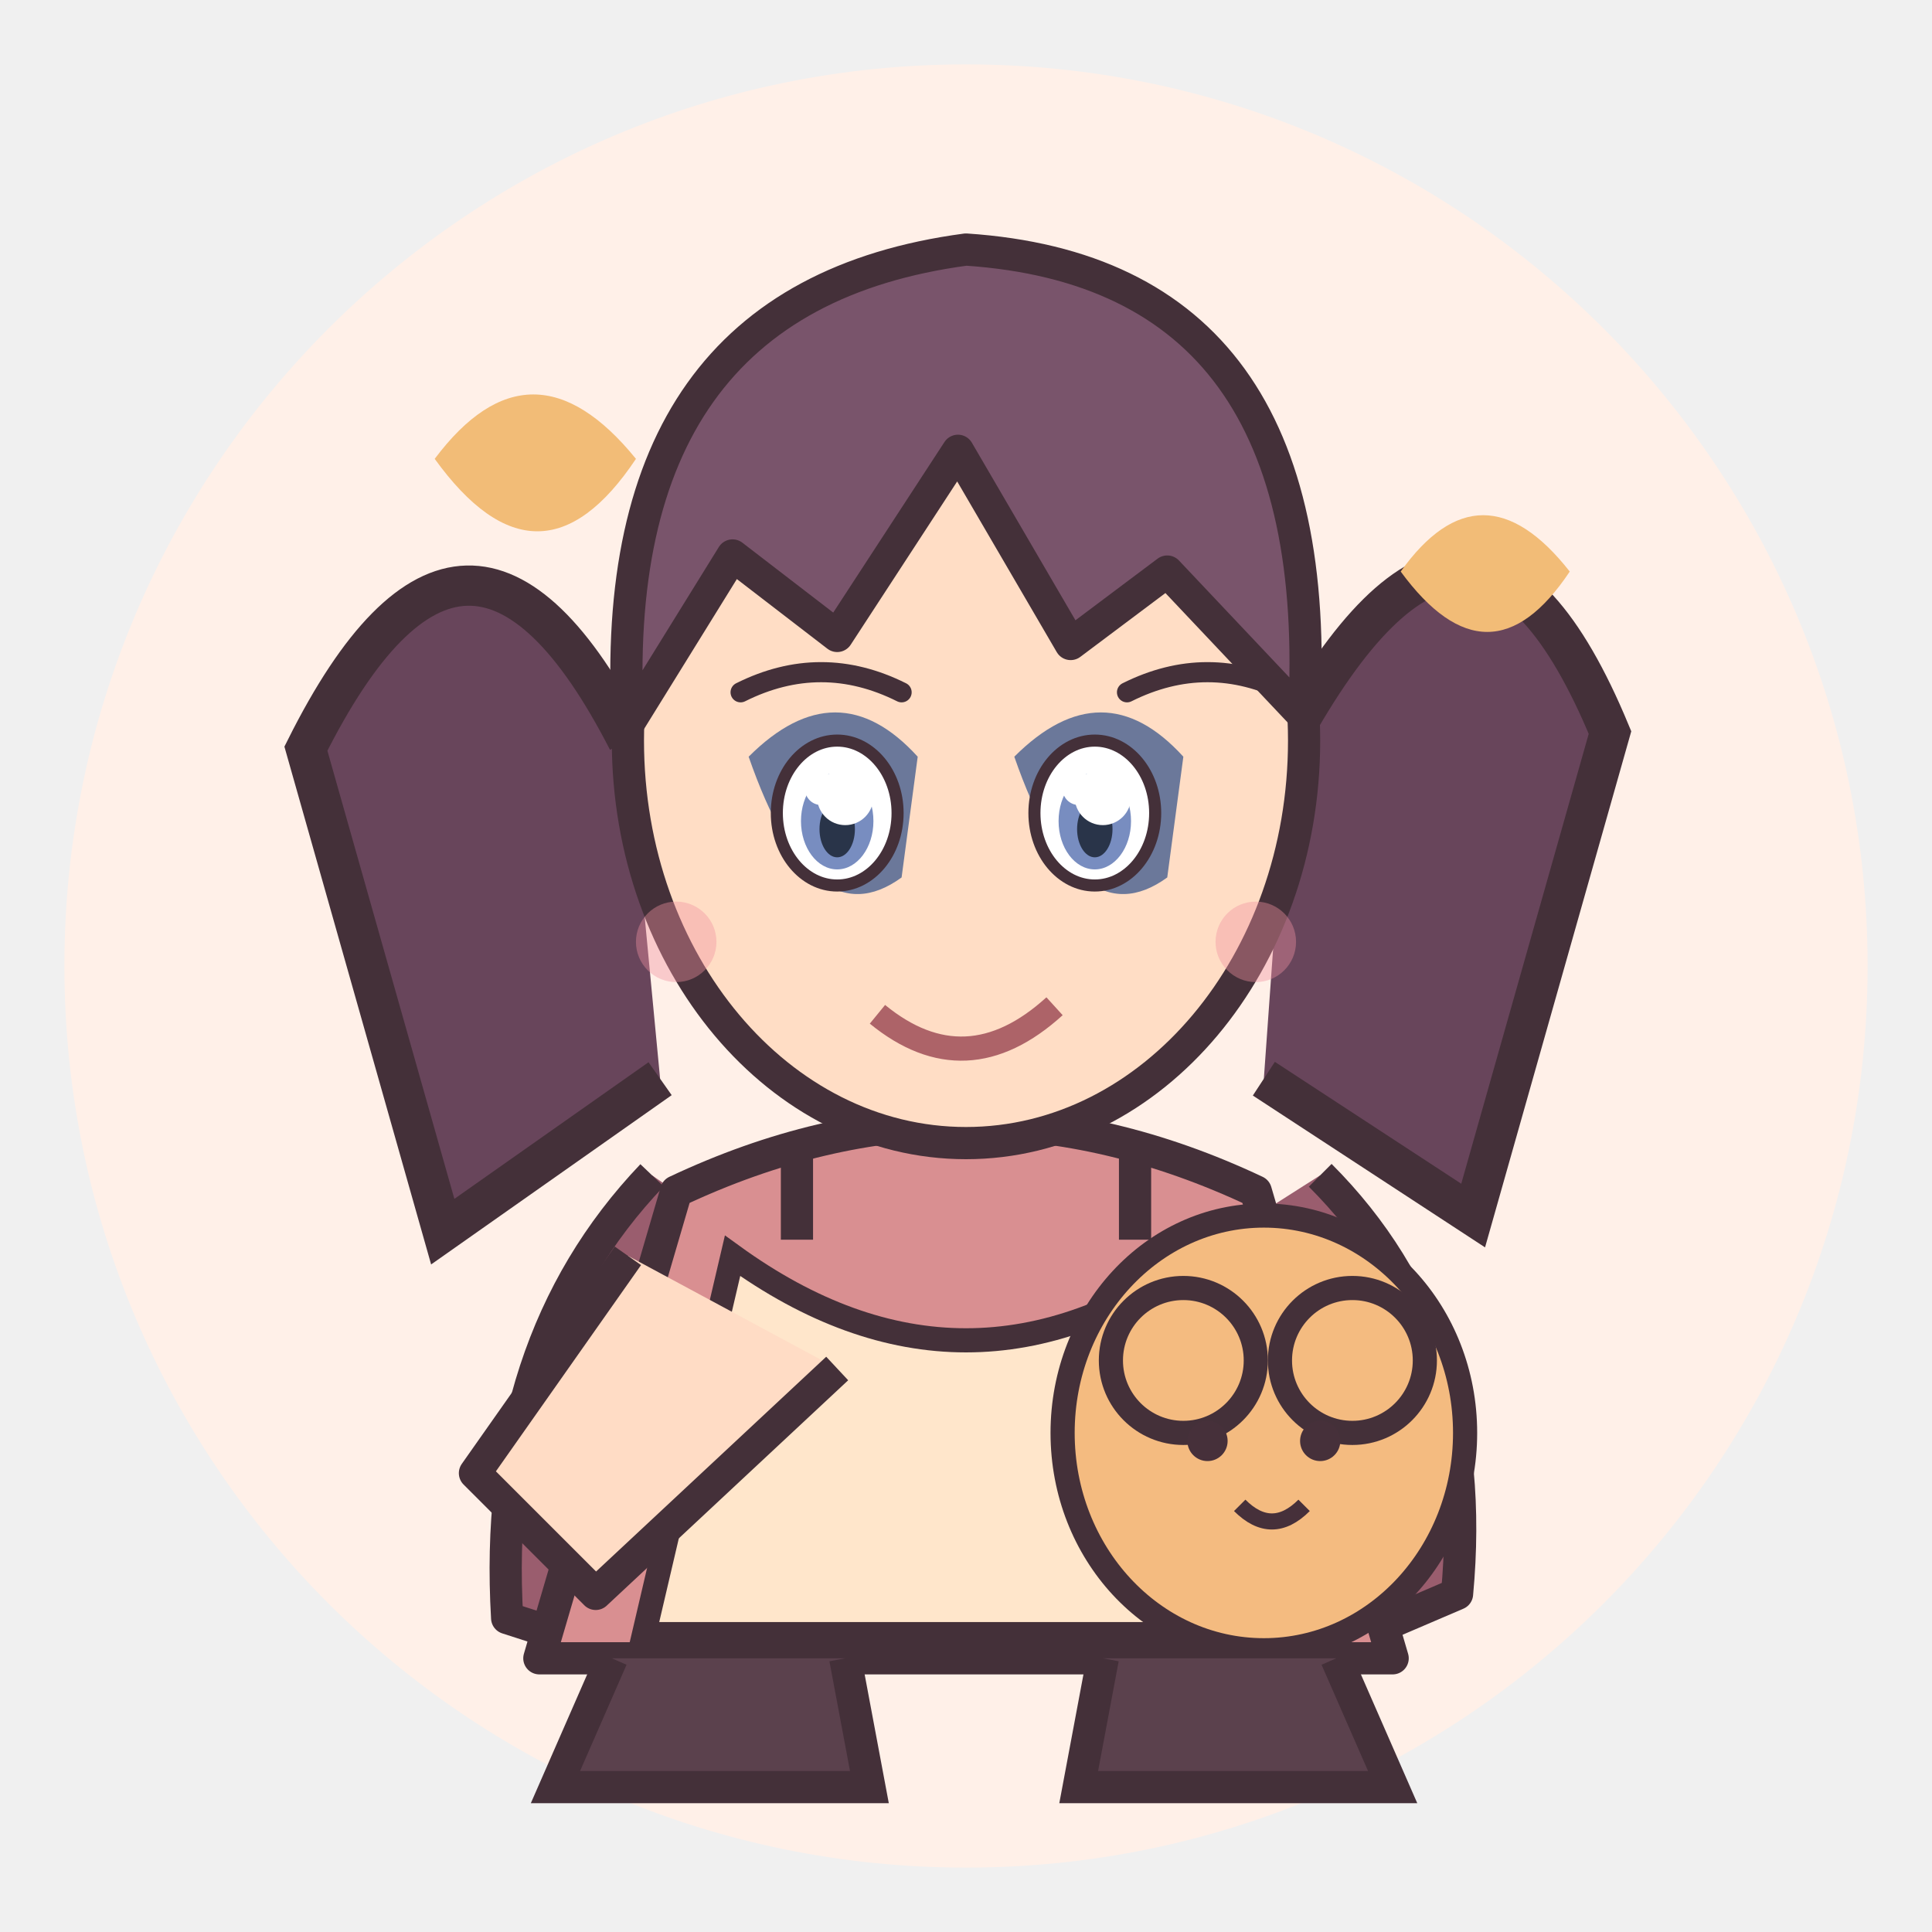
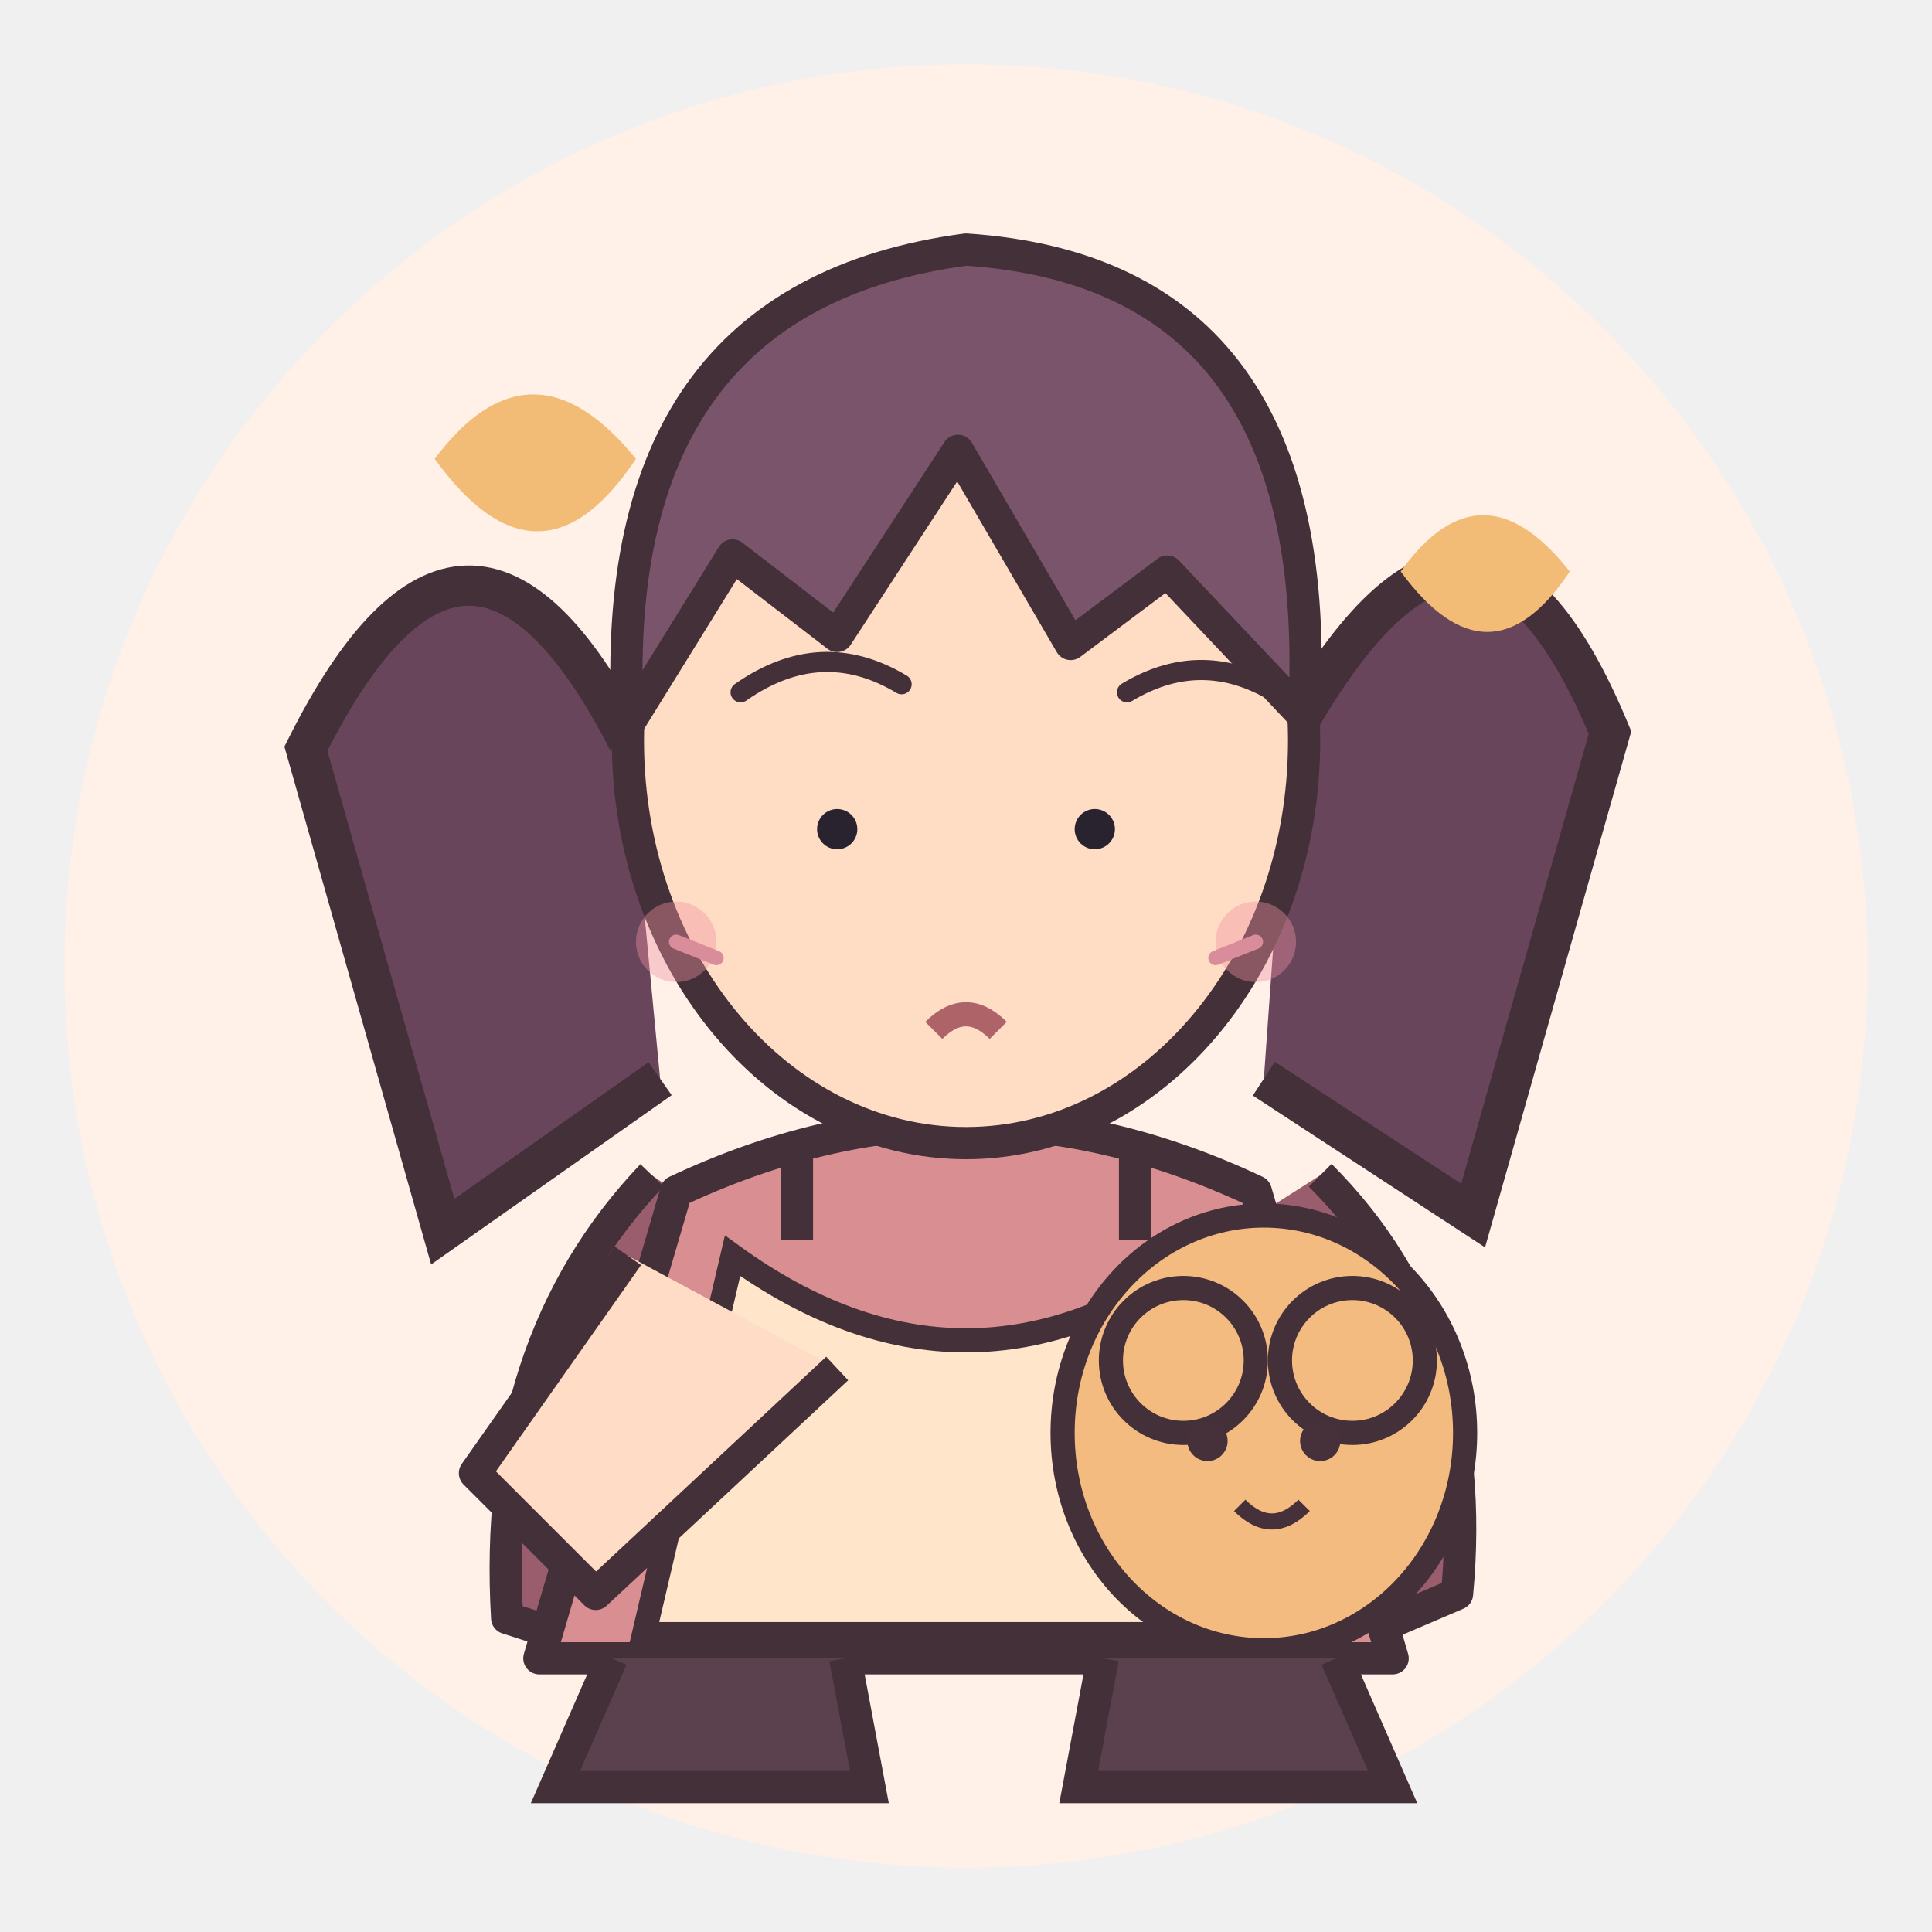
<svg xmlns="http://www.w3.org/2000/svg" viewBox="0 0 240 240" role="img" aria-label="Cozy anime fan cuddling a plush toy">
  <circle cx="120" cy="120" r="112" fill="#fff0e8" />
  <path d="M81 146q-20 21-18 55l31 10 23-40m47-25q20 20 17 52l-28 12-22-43" fill="#9a5d6e" stroke="#443039" stroke-width="4" stroke-linejoin="round" />
  <path d="M84 148q36-17 72 0l17 58H67z" fill="#d98f91" stroke="#443039" stroke-width="4" stroke-linejoin="round" />
  <path d="M91 156q29 21 58 0l11 47H80z" fill="#ffe6cb" stroke="#443039" stroke-width="3" />
  <path d="M78 156l-19 27 15 15 30-28m56-14 18 28-17 16-24-29" fill="#ffdcc5" stroke="#443039" stroke-width="4" stroke-linejoin="round" />
  <ellipse cx="157" cy="178" rx="25" ry="27" fill="#f4bb80" stroke="#443039" stroke-width="3" />
  <circle cx="147" cy="169" r="9" fill="#f4bb80" stroke="#443039" stroke-width="3" />
  <circle cx="168" cy="169" r="9" fill="#f4bb80" stroke="#443039" stroke-width="3" />
  <circle cx="150" cy="179" r="2.5" fill="#46303a" />
  <circle cx="164" cy="179" r="2.5" fill="#46303a" />
  <path d="M154 187q4 4 8 0" fill="none" stroke="#46303a" stroke-width="2" />
  <path d="M78 92q-20-39-40 1l17 60 27-19m78-42q23-42 40-1l-17 60-26-17" fill="#68455b" stroke="#443039" stroke-width="5" />
  <ellipse cx="120" cy="92" rx="42" ry="50" fill="#ffddc5" stroke="#443039" stroke-width="4" />
  <path d="M78 90q-3-53 42-59 45 3 42 58l-17-18-12 9-14-24-15 23-13-10-13 21z" fill="#79546b" stroke="#443039" stroke-width="4" stroke-linejoin="round" />
-   <path d="M93 94q11-11 21 0l-2 15q-11 8-19-15m33 0q11-11 21 0l-2 15q-11 8-19-15" fill="#6b789a" />
-   <path d="M92 86q10-5 20 0m28 0q10-5 20 0" fill="none" stroke="#443039" stroke-width="2.5" stroke-linecap="round" />
-   <ellipse cx="104" cy="101" rx="7.5" ry="9" fill="#fff" stroke="#443039" stroke-width="1.5" />
-   <ellipse cx="136" cy="101" rx="7.5" ry="9" fill="#fff" stroke="#443039" stroke-width="1.5" />
-   <ellipse cx="104" cy="102" rx="4.5" ry="6" fill="#788dc0" />
-   <ellipse cx="136" cy="102" rx="4.5" ry="6" fill="#788dc0" />
-   <ellipse cx="104" cy="103" rx="2.2" ry="3.5" fill="#293449" />
-   <ellipse cx="136" cy="103" rx="2.2" ry="3.5" fill="#293449" />
-   <circle cx="102" cy="98" r="2" fill="#fff" />
-   <circle cx="134" cy="98" r="2" fill="#fff" />
+   <path d="M92 86q10-7 20-1m28 1q10-6 20 1" fill="none" stroke="#443039" stroke-width="2.5" stroke-linecap="round" />
+   <circle cx="104" cy="103" r="2.5" fill="#28232e" />
+   <circle cx="136" cy="103" r="2.5" fill="#28232e" />
  <circle cx="84" cy="117" r="5" fill="#ef91a0" opacity=".4" />
  <circle cx="156" cy="117" r="5" fill="#ef91a0" opacity=".4" />
-   <circle cx="105" cy="99" r="3.5" fill="#fff" />
-   <circle cx="137" cy="99" r="3.5" fill="#fff" />
-   <path d="M109 126q11 9 22-1" fill="none" stroke="#ad6368" stroke-width="3" />
+   <path d="M116 128q4-4 8 0" fill="none" stroke="#ad6368" stroke-width="3" />
+   <path d="M84 117l5 2m67-2-5 2" fill="none" stroke="#d98c99" stroke-width="1.8" stroke-linecap="round" />
  <path d="M99 142v12m42-12v12" stroke="#443039" stroke-width="4" />
  <path d="M76 206l-7 16h39l-3-16m61 0 7 16h-39l3-16" fill="#5b414d" stroke="#443039" stroke-width="4" />
  <path d="M54 57q12-16 25 0-12 18-25 0m120 14q10-14 21 0-10 15-21 0" fill="#f2bc77" />
</svg>
